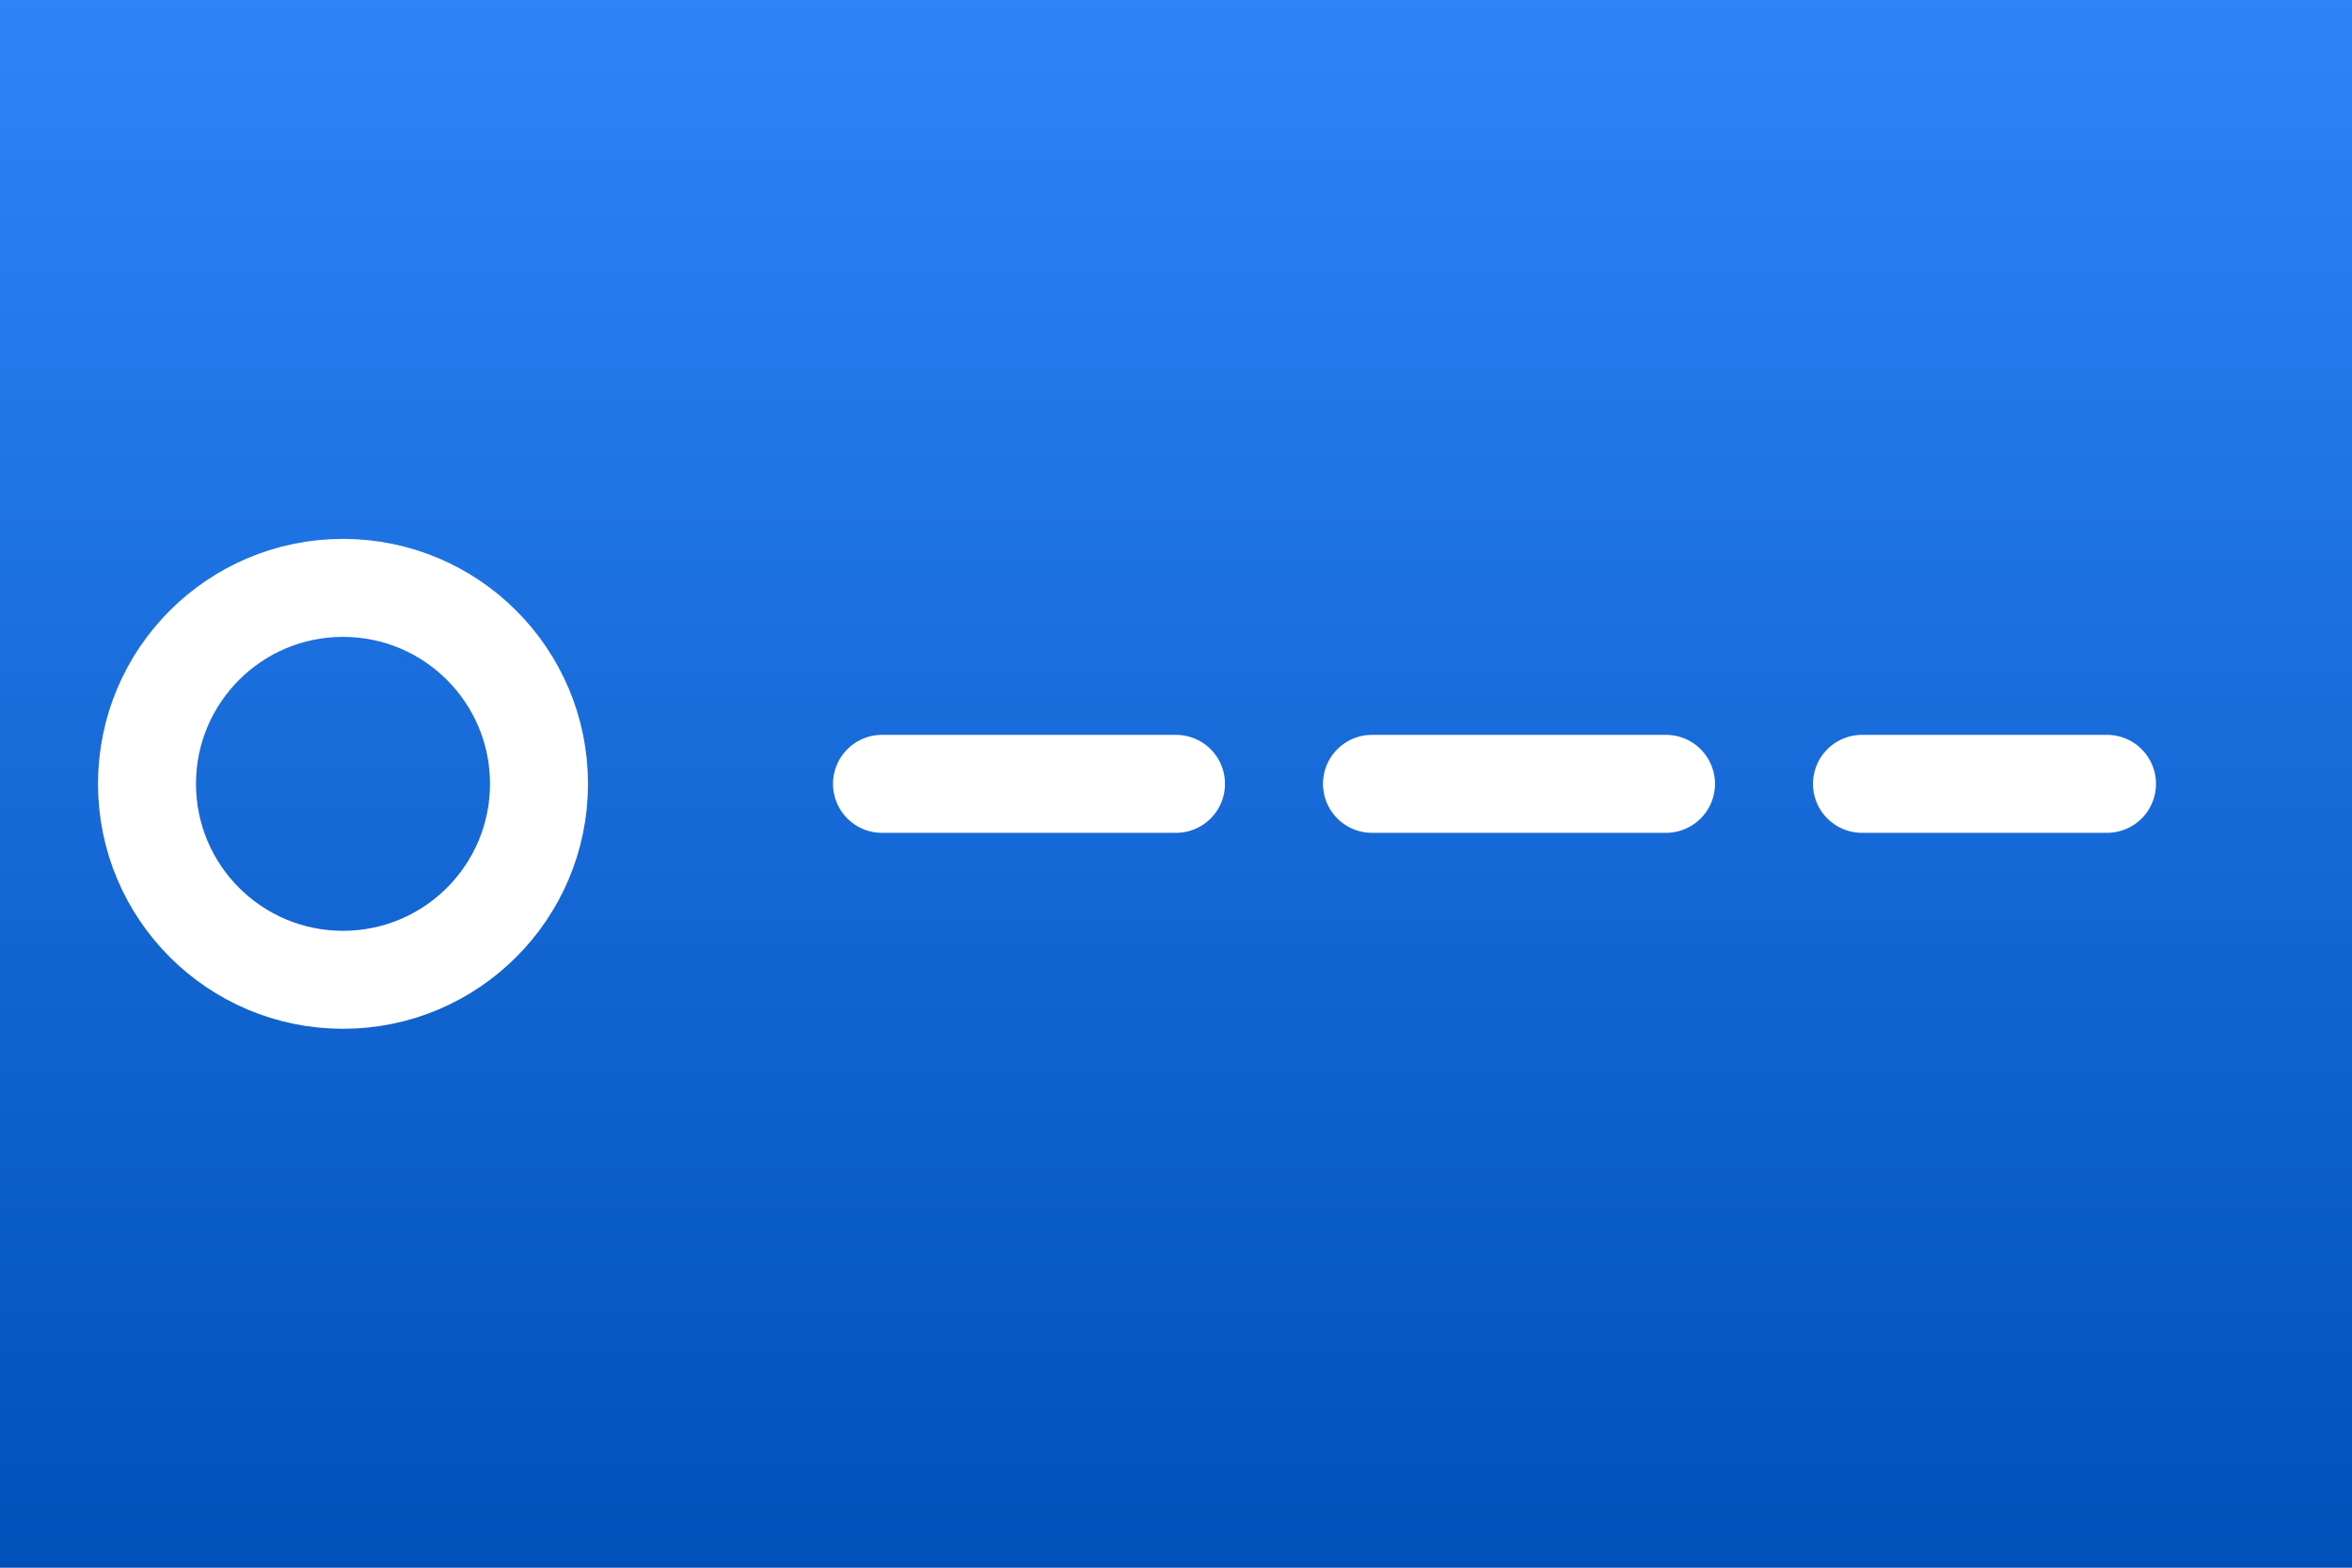
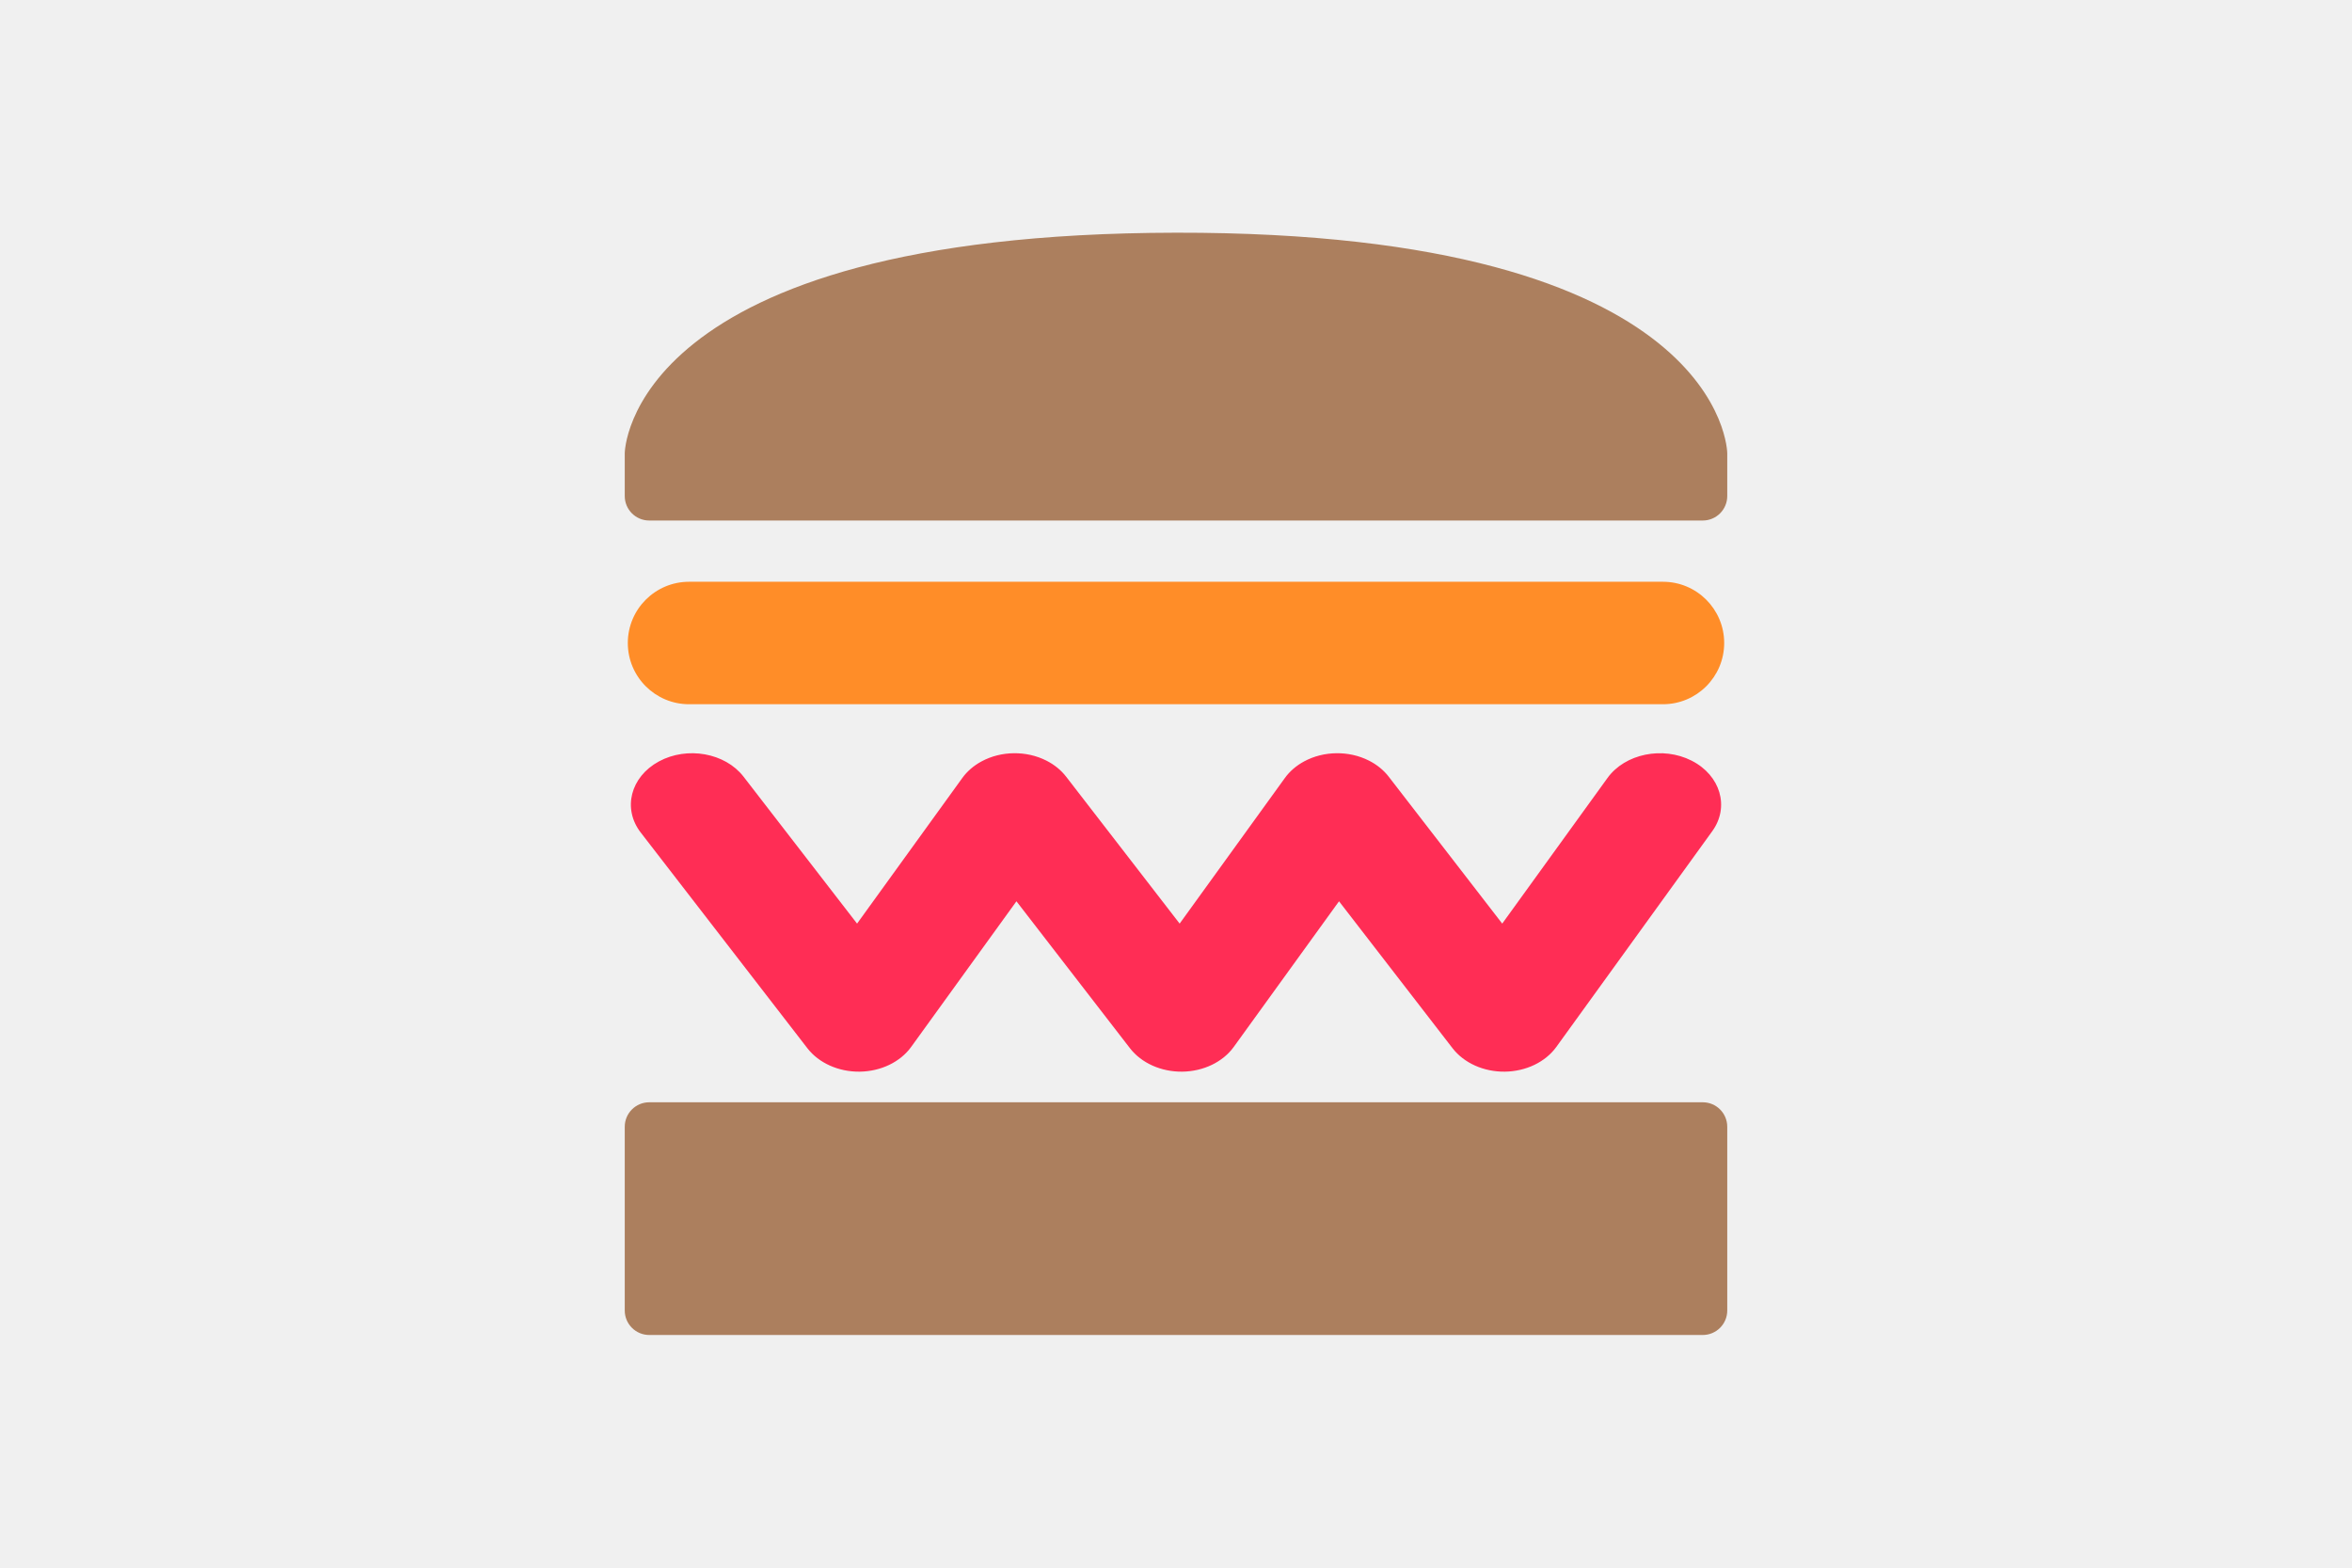
- <svg xmlns="http://www.w3.org/2000/svg" viewBox="0 0 96 64">
-   <defs>
-     <linearGradient id="blue" x2="0" y2="1">
-       <stop stop-color="#2e85f8" />
-       <stop offset="1" stop-color="#0050b8" />
-     </linearGradient>
-   </defs>
-   <rect width="96" height="64" fill="url(#blue)" />
-   <g fill="none" stroke="white" stroke-width="4" stroke-linecap="round" stroke-linejoin="round">
-     <circle cx="14" cy="32" r="8" />
-     <path d="M36 32h12M56 32h12M76 32h10" />
+ <svg xmlns="http://www.w3.org/2000/svg" width="100%" height="100%" viewBox="0 0 192 128" version="1.1" xml:space="preserve" style="fill-rule:evenodd;clip-rule:evenodd;stroke-linejoin:round;stroke-miterlimit:2;">
+   <g id="tile" transform="matrix(0.1875,0,0,0.125,0,0)">
+     <rect x="0" y="0" width="1024" height="1024" style="fill:none;" />
+     <g transform="matrix(1,0,0,1,0,0.000793)">
+       <g transform="matrix(5.393258,0,0,5.846154,-5.752809,234.7692)">
+         <path d="M138.522,83C139.615,83 140.5,84.225 140.5,85.737C140.5,90.731 140.5,101.269 140.5,106.263C140.5,107.775 139.615,109 138.522,109C126.684,109 65.316,109 53.478,109C52.385,109 51.5,107.775 51.5,106.263C51.5,101.269 51.5,90.731 51.5,85.737C51.5,84.225 52.385,83 53.478,83C65.316,83 126.684,83 138.522,83Z" style="fill:rgb(172,127,94);" />
+       </g>
+       <g transform="matrix(4.681481,0,0,5.636128,-75.52642,238.1057)">
+         <path d="M110.661,62.207L100.871,79.085C99.855,80.838 98.047,81.921 96.085,81.952C94.124,81.982 92.286,80.957 91.219,79.237L75.719,54.237C74.01,51.479 74.764,47.791 77.403,46.004C80.041,44.218 83.571,45.006 85.281,47.763L95.839,64.793L105.628,47.915C106.075,47.144 106.679,46.494 107.403,46.004C108.335,45.373 109.379,45.063 110.415,45.048C111.45,45.031 112.502,45.308 113.453,45.909C114.19,46.376 114.812,47.007 115.281,47.763L125.839,64.793L135.628,47.915C136.075,47.144 136.679,46.494 137.403,46.004C138.335,45.373 139.379,45.063 140.415,45.048C141.45,45.031 142.502,45.308 143.453,45.909C144.19,46.376 144.812,47.007 145.281,47.763L155.839,64.793L165.629,47.915C167.258,45.105 170.764,44.207 173.452,45.91C176.141,47.612 177.001,51.276 175.371,54.085L160.871,79.085C159.855,80.838 158.047,81.921 156.085,81.952C154.124,81.982 152.286,80.957 151.219,79.237L140.661,62.207L130.871,79.085C129.855,80.838 128.047,81.921 126.085,81.952C124.124,81.982 122.286,80.957 121.219,79.237L110.661,62.207Z" style="fill:rgb(255,45,85);" />
+       </g>
+       <g transform="matrix(5.333333,0,0,8,0,0)">
+         <path d="M141,37L141,40.5C141,41.605 140.105,42.5 139,42.5L53,42.5C51.895,42.5 51,41.605 51,40.5L51,37C51,37 51.112,19.069 96,19C140.888,18.931 141,37 141,37Z" style="fill:rgb(172,127,94);" />
+       </g>
+       <g transform="matrix(4.737438,0,0,-8,56.02123,1216)">
+         <path d="M51.5,94.5C48.393,94.5 45.871,96.74 45.871,99.5C45.871,102.26 48.393,104.5 51.5,104.5L141,104.5C144.107,104.5 146.629,102.26 146.629,99.5C146.629,96.74 144.107,94.5 141,94.5L51.5,94.5Z" style="fill:rgb(255,141,40);" />
+       </g>
+     </g>
  </g>
</svg>
